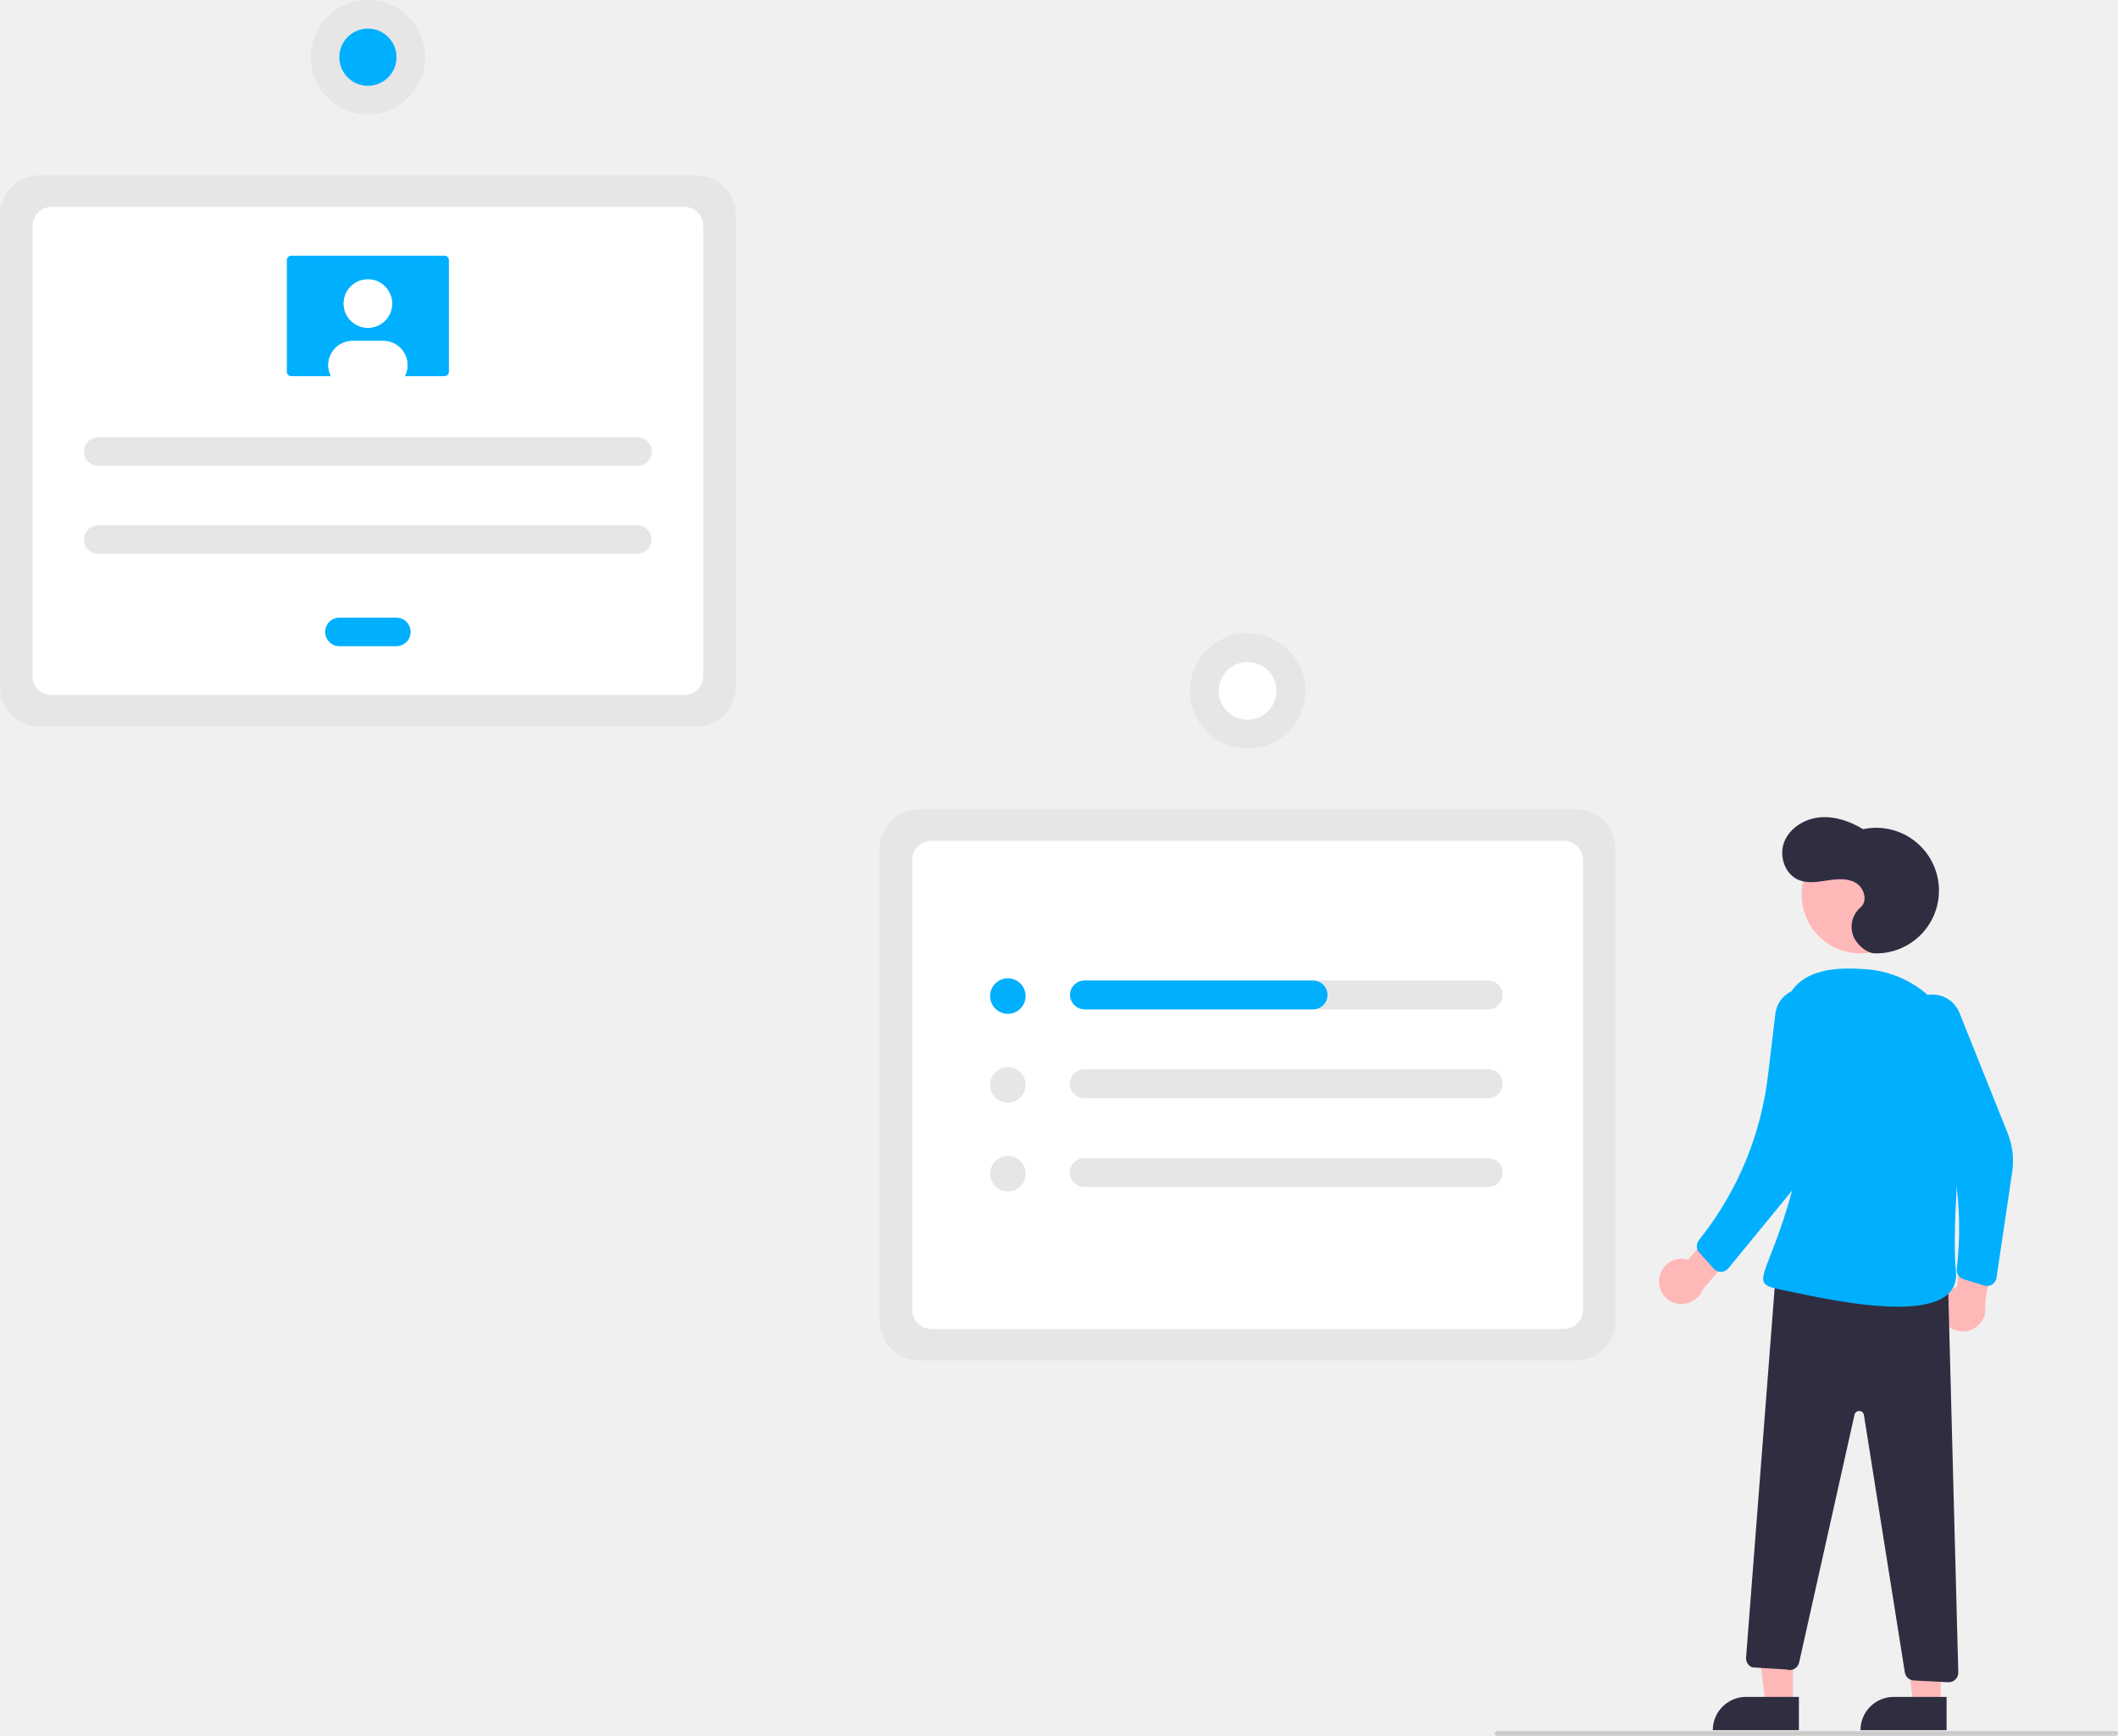
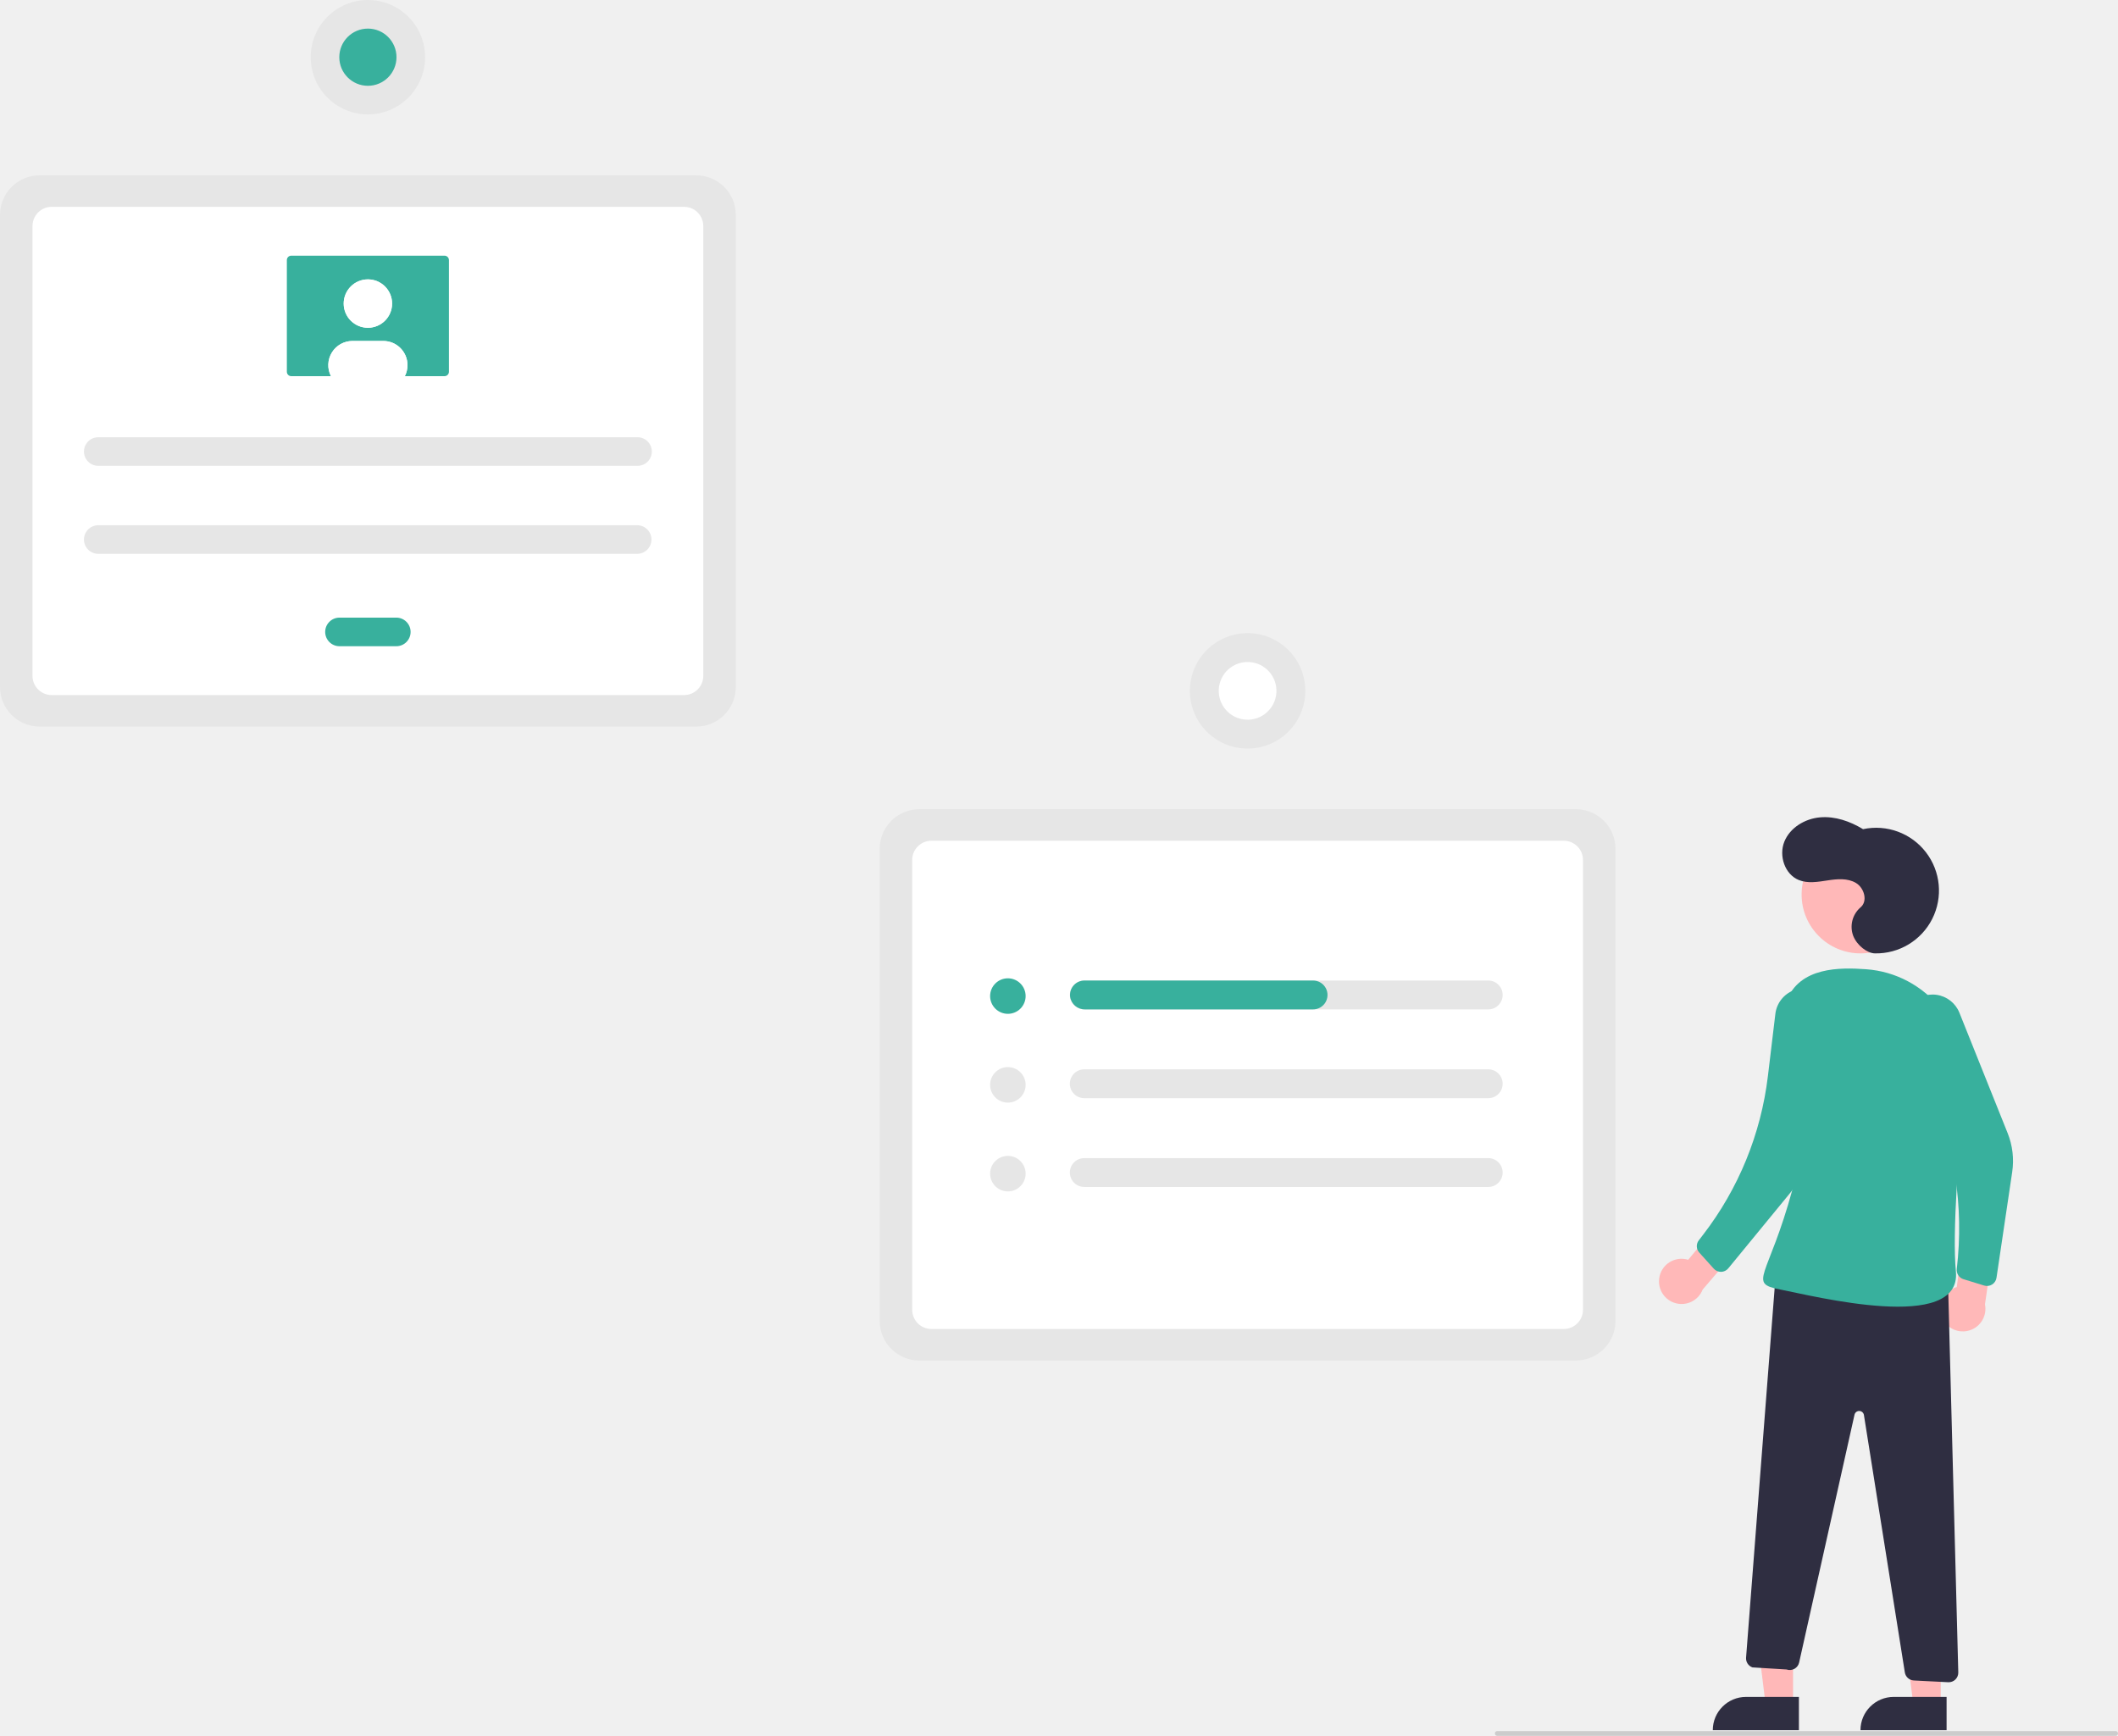
<svg xmlns="http://www.w3.org/2000/svg" id="a6d09f17-7a71-4d3b-9de6-8b8ba964cb80" data-name="Layer 1" width="883.708" height="724.225" viewBox="0 0 883.708 724.225">
  <path d="M815.438,655.508H541.437a16.519,16.519,0,0,1-16.5-16.5V442.007a16.519,16.519,0,0,1,16.5-16.5H815.438a16.519,16.519,0,0,1,16.5,16.5V639.008A16.519,16.519,0,0,1,815.438,655.508Z" transform="translate(-157.896 -87.88731)" fill="#e6e6e6" />
  <path d="M546.502,642.355h263.871a8,8,0,0,0,8-8V446.66a8,8,0,0,0-8-8H546.502a8,8,0,0,0-8,8V634.355A8,8,0,0,0,546.502,642.355Z" transform="translate(-157.896 -87.88731)" fill="#fff" />
  <path d="M448.396,391.032h-274a16.519,16.519,0,0,1-16.5-16.5v-197a16.519,16.519,0,0,1,16.5-16.5h274a16.519,16.519,0,0,1,16.5,16.5v197A16.519,16.519,0,0,1,448.396,391.032Z" transform="translate(-157.896 -87.88731)" fill="#e6e6e6" />
  <path d="M179.461,377.879H443.331a8,8,0,0,0,8-8V182.185a8,8,0,0,0-8-8H179.461a8,8,0,0,0-8,8V369.879A8,8,0,0,0,179.461,377.879Z" transform="translate(-157.896 -87.88731)" fill="#fff" />
  <path d="M778.919,496.981H610.369a6.02,6.02,0,1,0,0,12.039H778.919a6.02,6.02,0,0,0,0-12.039Z" transform="translate(-157.896 -87.88731)" fill="#e6e6e6" />
  <path d="M610.369,534.025a6.02,6.02,0,1,0,0,12.039H778.919a6.02,6.02,0,0,0,0-12.039Z" transform="translate(-157.896 -87.88731)" fill="#e6e6e6" />
  <path d="M610.369,571.069a6.02,6.02,0,1,0,0,12.039H778.919a6.02,6.02,0,0,0,0-12.039Z" transform="translate(-157.896 -87.88731)" fill="#e6e6e6" />
-   <circle cx="420.522" cy="415.576" r="7.409" fill="#00b0ff" />
+   <circle cx="420.522" cy="415.576" r="7.409" fill="#38b09d" />
  <circle cx="420.522" cy="452.62" r="7.409" fill="#e6e6e6" />
  <circle cx="420.522" cy="489.664" r="7.409" fill="#e6e6e6" />
-   <path d="M711.777,503h0a6.02,6.02,0,0,1-6.02,6.02H610.585a6.167,6.167,0,0,1-6.184-5.22,6.03,6.03,0,0,1,5.968-6.82h95.389a6.02,6.02,0,0,1,6.02,6.02Z" transform="translate(-157.896 -87.88731)" fill="#00b0ff" />
+   <path d="M711.777,503h0a6.02,6.02,0,0,1-6.02,6.02H610.585a6.167,6.167,0,0,1-6.184-5.22,6.03,6.03,0,0,1,5.968-6.82h95.389a6.02,6.02,0,0,1,6.02,6.02Z" transform="translate(-157.896 -87.88731)" fill="#38b09d" />
  <circle cx="520.541" cy="288.237" r="24.079" fill="#e6e6e6" />
  <circle cx="678.437" cy="376.124" r="12.039" transform="translate(40.60032 897.6651) rotate(-80.78253)" fill="#fff" />
  <path d="M198.967,270.312a5.966,5.966,0,1,0,0,11.931H423.825a5.966,5.966,0,1,0,0-11.931Z" transform="translate(-157.896 -87.88731)" fill="#e6e6e6" />
  <path d="M198.967,307.024a5.966,5.966,0,1,0,0,11.931H423.825a5.966,5.966,0,0,0,0-11.931Z" transform="translate(-157.896 -87.88731)" fill="#e6e6e6" />
-   <path d="M299.465,345.571a5.966,5.966,0,0,0,0,11.931h23.862a5.966,5.966,0,0,0,0-11.931Z" transform="translate(-157.896 -87.88731)" fill="#00b0ff" />
-   <path d="M279.42,194.562a1.837,1.837,0,0,0-1.836,1.836v46.596a1.837,1.837,0,0,0,1.836,1.836h63.951a1.837,1.837,0,0,0,1.836-1.836V196.398a1.837,1.837,0,0,0-1.836-1.836Z" transform="translate(-157.896 -87.88731)" fill="#00b0ff" />
+   <path d="M299.465,345.571a5.966,5.966,0,0,0,0,11.931h23.862a5.966,5.966,0,0,0,0-11.931Z" transform="translate(-157.896 -87.88731)" fill="#38b09d" />
+   <path d="M279.42,194.562a1.837,1.837,0,0,0-1.836,1.836v46.596a1.837,1.837,0,0,0,1.836,1.836h63.951a1.837,1.837,0,0,0,1.836-1.836V196.398a1.837,1.837,0,0,0-1.836-1.836Z" transform="translate(-157.896 -87.88731)" fill="#38b09d" />
  <circle cx="153.5" cy="126.655" r="10.096" fill="#fff" />
  <path d="M327.916,240.24a10.018,10.018,0,0,1-1.101,4.589H295.977a10.094,10.094,0,0,1,8.994-14.685h12.849A10.09,10.09,0,0,1,327.916,240.229Z" transform="translate(-157.896 -87.88731)" fill="#fff" />
  <circle cx="153.5" cy="126.655" r="10.096" fill="#fff" />
  <path d="M327.916,240.24a10.018,10.018,0,0,1-1.101,4.589H295.977a10.094,10.094,0,0,1,8.994-14.685h12.849A10.09,10.09,0,0,1,327.916,240.229Z" transform="translate(-157.896 -87.88731)" fill="#fff" />
  <circle cx="153.5" cy="23.863" r="23.863" fill="#e6e6e6" />
-   <circle cx="153.5" cy="23.863" r="11.931" fill="#00b0ff" />
+   <circle cx="153.5" cy="23.863" r="11.931" fill="#38b09d" />
  <polygon points="748.119 711.24 736.687 711.239 731.25 667.143 748.123 667.145 748.119 711.24" fill="#ffb8b8" />
  <path d="M728.521,707.973h22.048a0,0,0,0,1,0,0v13.882a0,0,0,0,1,0,0H714.639a0,0,0,0,1,0,0v0A13.882,13.882,0,0,1,728.521,707.973Z" fill="#2f2e41" />
  <polygon points="809.741 711.24 798.308 711.239 792.872 667.143 809.745 667.145 809.741 711.24" fill="#ffb8b8" />
  <path d="M790.142,707.973H812.19a0,0,0,0,1,0,0v13.882a0,0,0,0,1,0,0H776.26a0,0,0,0,1,0,0v0A13.882,13.882,0,0,1,790.142,707.973Z" fill="#2f2e41" />
  <circle cx="776.26" cy="373.204" r="24.561" fill="#ffb8b8" />
  <path d="M850.173,621.27a9.377,9.377,0,0,1,12.092-7.779l13.726-16.454,12.034,5.903-19.71,22.965a9.428,9.428,0,0,1-18.142-4.633Z" transform="translate(-157.896 -87.88731)" fill="#ffb8b8" />
  <path d="M968.307,637.911a9.377,9.377,0,0,1,6.031-13.052l2.756-21.25,13.322-1.475-4.313,29.955a9.428,9.428,0,0,1-17.796,5.823Z" transform="translate(-157.896 -87.88731)" fill="#ffb8b8" />
-   <path d="M954.682,507.482l0,0a12.084,12.084,0,0,1,20.75,2.93l20.131,50.24a31.212,31.212,0,0,1,1.901,16.194l-6.557,44.158a4,4,0,0,1-5.131,3.236l-8.639-2.653a4,4,0,0,1-2.799-4.29l0,0a145.305,145.305,0,0,0-11.664-76.231l-9.49-21.228A12.084,12.084,0,0,1,954.682,507.482Z" transform="translate(-157.896 -87.88731)" fill="#00b0ff" />
+   <path d="M954.682,507.482l0,0a12.084,12.084,0,0,1,20.75,2.93l20.131,50.24a31.212,31.212,0,0,1,1.901,16.194l-6.557,44.158a4,4,0,0,1-5.131,3.236l-8.639-2.653a4,4,0,0,1-2.799-4.29l0,0a145.305,145.305,0,0,0-11.664-76.231l-9.49-21.228A12.084,12.084,0,0,1,954.682,507.482Z" transform="translate(-157.896 -87.88731)" fill="#38b09d" />
  <path d="M940.136,485.652a26.205,26.205,0,1,0-4.91-51.825c-5.401-3.28-11.681-5.486-17.975-4.925s-12.518,4.298-14.872,10.162.175,13.594,6.027,15.977c3.752,1.528,7.989.787,11.993.171s8.372-1.018,11.856,1.048,5.051,7.605,1.93,10.188a10.738,10.738,0,0,0-3.084,11.82C932.669,482.324,936.95,485.583,940.136,485.652Z" transform="translate(-157.896 -87.88731)" fill="#2f2e41" />
  <path d="M970.609,620.299l4.357,165.34a4,4,0,0,1-4.202,4.1l-14.352-.732a4,4,0,0,1-3.747-3.367L935.593,678.25a2,2,0,0,0-3.927-.122l-23.108,103.397a4,4,0,0,1-5.244,2.896l-14.244-.87a4,4,0,0,1-2.65-4.053l12.434-160.764Z" transform="translate(-157.896 -87.88731)" fill="#2f2e41" />
-   <path d="M977.601,541.768c2.403-25.055-16.019-47.718-41.126-49.501-10.818-.768-27.612-1.043-33.148,13.136-16.677,42.714,12.518,41.676,2.459,78.683s-18.943,39.128-5.141,41.8,75.867,18.447,73.318-7.6C972.395,602.276,975.204,566.761,977.601,541.768Z" transform="translate(-157.896 -87.88731)" fill="#00b0ff" />
-   <path d="M906.279,501.059l0,0a12.084,12.084,0,0,1,16.294,13.178l-7.839,48.991a47.876,47.876,0,0,1-10.265,22.807L879.009,617.059a4,4,0,0,1-6.065.139l-6.047-6.716a4,4,0,0,1-.196-5.118l1.781-2.311a134.703,134.703,0,0,0,27.045-66.179l3.116-25.985A12.084,12.084,0,0,1,906.279,501.059Z" transform="translate(-157.896 -87.88731)" fill="#00b0ff" />
+   <path d="M977.601,541.768c2.403-25.055-16.019-47.718-41.126-49.501-10.818-.768-27.612-1.043-33.148,13.136-16.677,42.714,12.518,41.676,2.459,78.683s-18.943,39.128-5.141,41.8,75.867,18.447,73.318-7.6C972.395,602.276,975.204,566.761,977.601,541.768Z" transform="translate(-157.896 -87.88731)" fill="#38b09d" />
+   <path d="M906.279,501.059l0,0a12.084,12.084,0,0,1,16.294,13.178l-7.839,48.991a47.876,47.876,0,0,1-10.265,22.807L879.009,617.059a4,4,0,0,1-6.065.139l-6.047-6.716a4,4,0,0,1-.196-5.118l1.781-2.311a134.703,134.703,0,0,0,27.045-66.179l3.116-25.985A12.084,12.084,0,0,1,906.279,501.059Z" transform="translate(-157.896 -87.88731)" fill="#38b09d" />
  <path d="M1040.604,812.113h-258a1,1,0,0,1,0-2h258a1,1,0,0,1,0,2Z" transform="translate(-157.896 -87.88731)" fill="#ccc" />
</svg>
